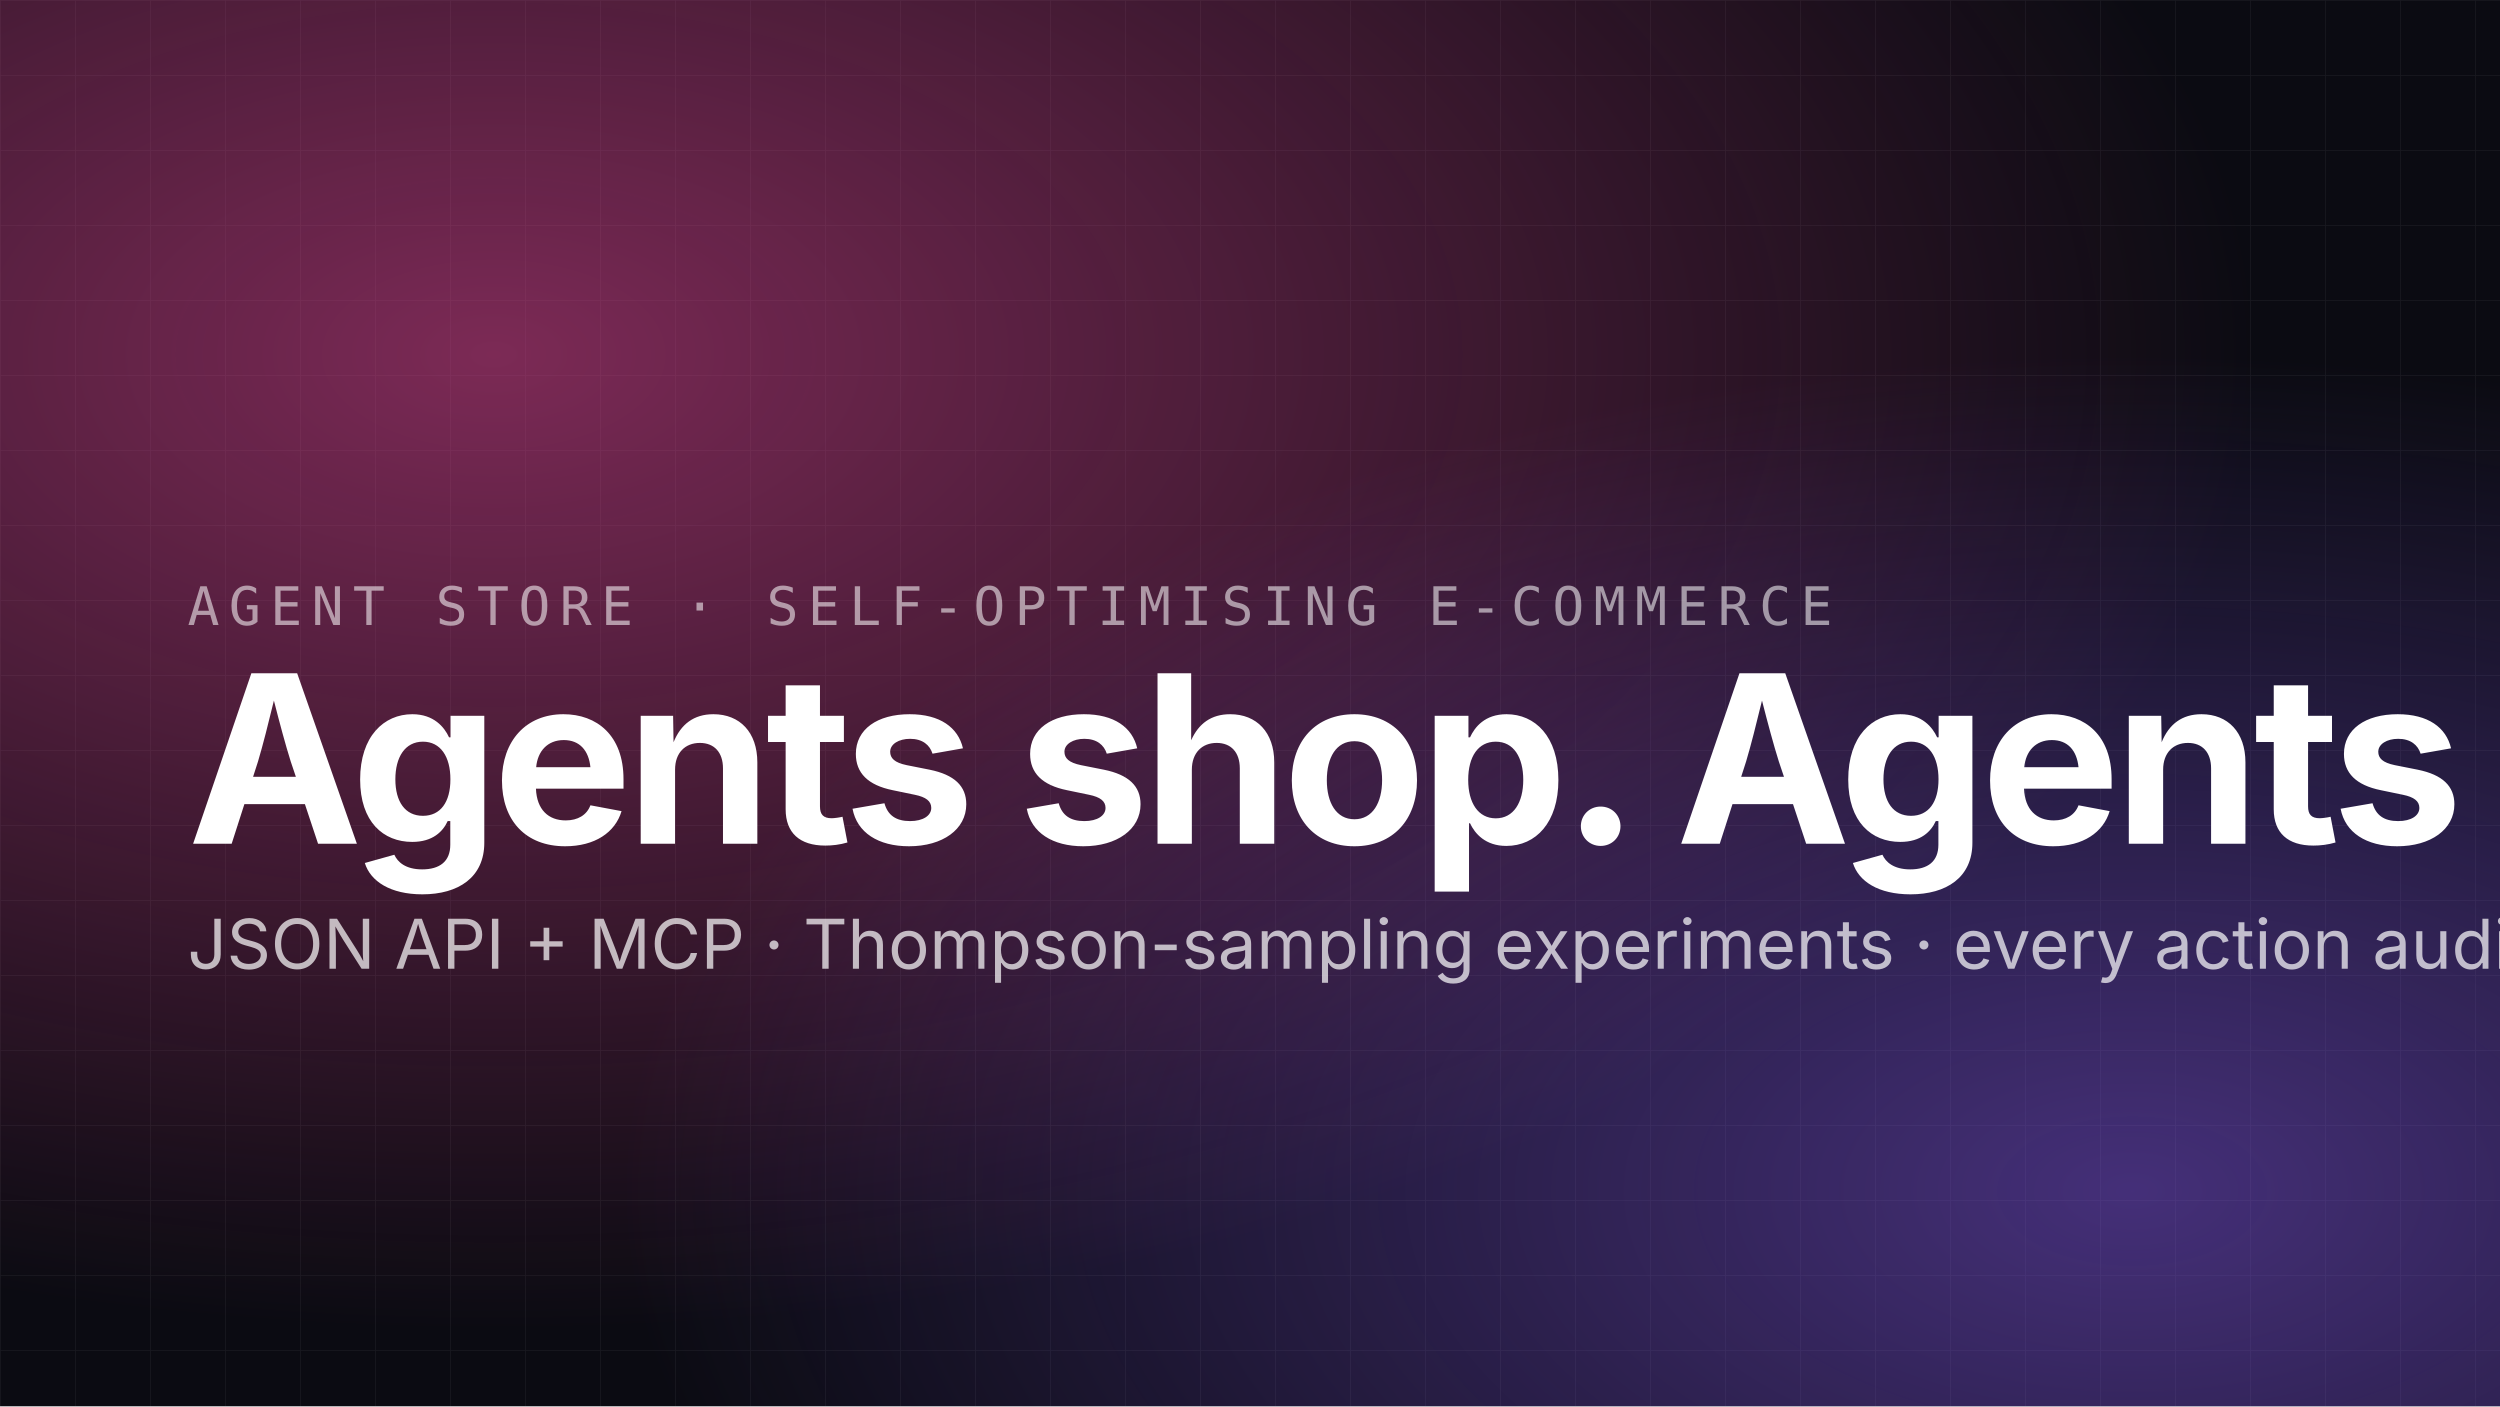
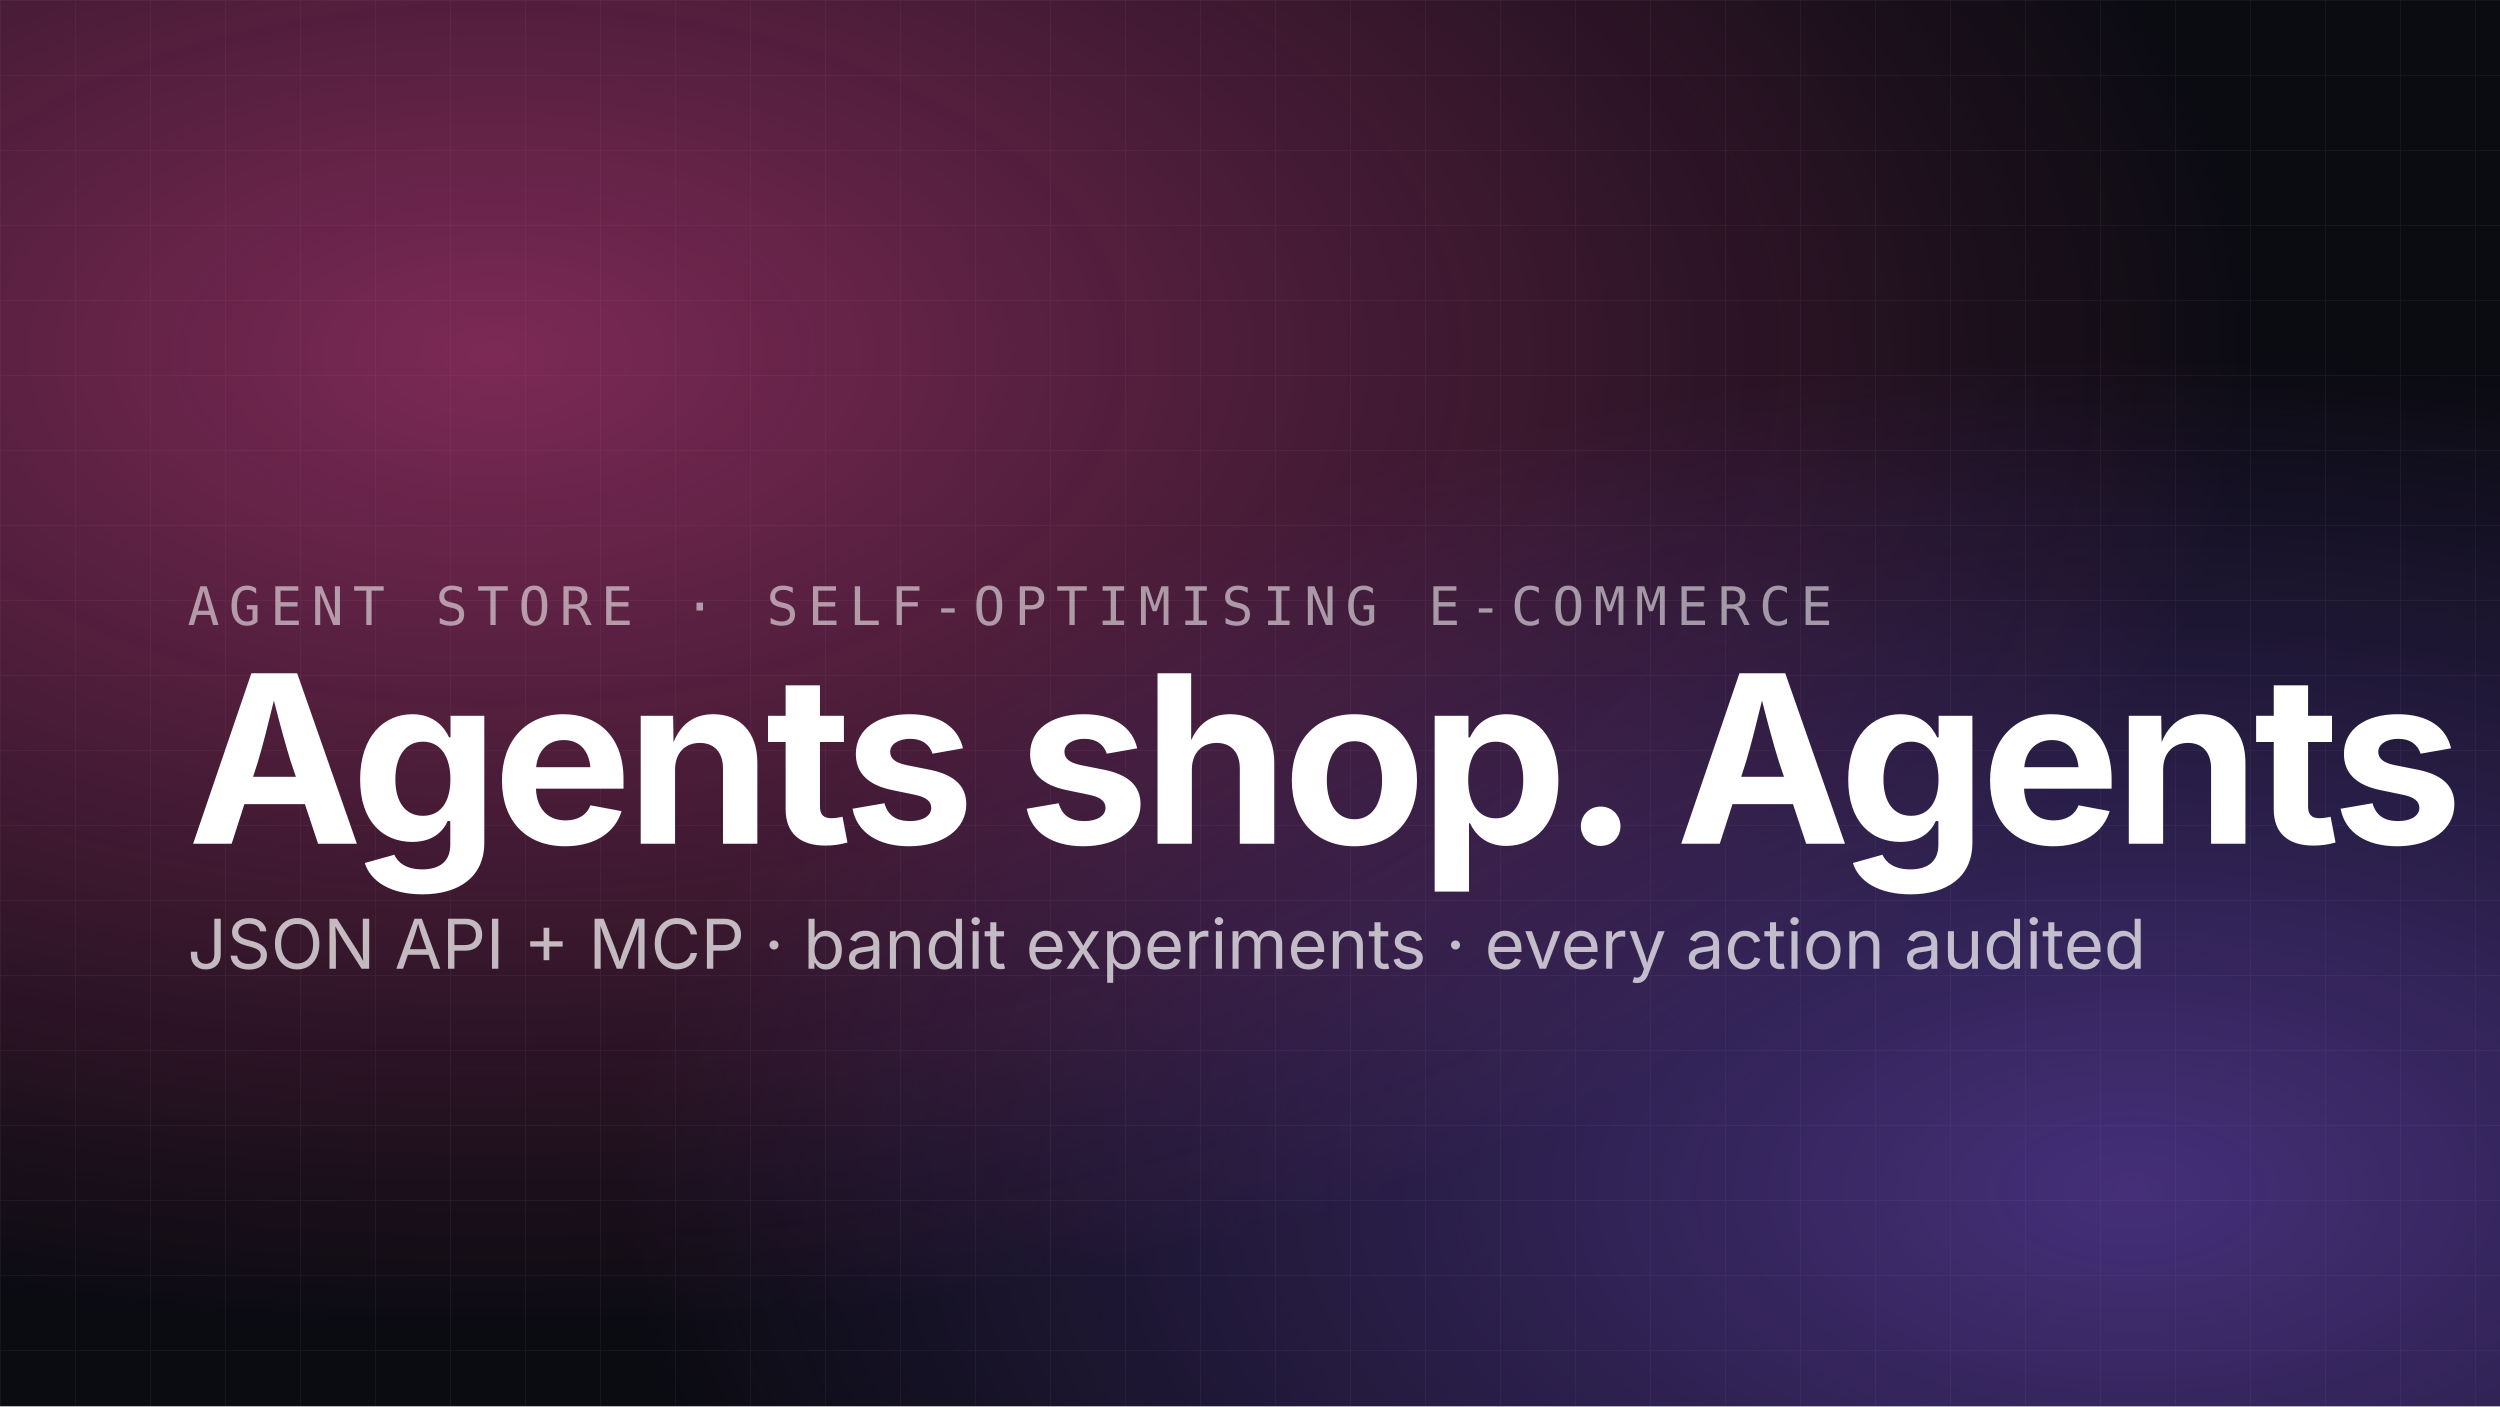
<svg xmlns="http://www.w3.org/2000/svg" viewBox="0 0 1600 900">
  <defs>
    <radialGradient id="g1" cx="20%" cy="25%" r="70%">
      <stop offset="0" stop-color="#EC4899" stop-opacity=".5" />
      <stop offset="1" stop-color="#EC4899" stop-opacity="0" />
    </radialGradient>
    <radialGradient id="g2" cx="85%" cy="85%" r="60%">
      <stop offset="0" stop-color="#8b5cf6" stop-opacity=".45" />
      <stop offset="1" stop-color="#8b5cf6" stop-opacity="0" />
    </radialGradient>
    <pattern id="grid" width="48" height="48" patternUnits="userSpaceOnUse">
      <path d="M48 0H0V48" fill="none" stroke="#fff" stroke-opacity=".06" />
    </pattern>
  </defs>
  <rect width="1600" height="900" fill="#0b0b12" />
  <rect width="1600" height="900" fill="url(#grid)" />
  <rect width="1600" height="900" fill="url(#g1)" />
  <rect width="1600" height="900" fill="url(#g2)" />
  <text x="120" y="400" fill="#fff" fill-opacity=".55" font-family="ui-monospace,Menlo,monospace" font-size="34" letter-spacing="6">AGENT STORE · SELF-OPTIMISING E-COMMERCE</text>
  <text x="120" y="540" fill="#fff" font-family="Inter,Helvetica,Arial,sans-serif" font-weight="700" font-size="150" letter-spacing="-4">Agents shop. Agents run it.</text>
-   <text x="120" y="620" fill="#fff" fill-opacity=".7" font-family="Inter,Helvetica,Arial,sans-serif" font-size="44">JSON API + MCP · Thompson-sampling experiments · every action audited</text>
+   <text x="120" y="620" fill="#fff" fill-opacity=".7" font-family="Inter,Helvetica,Arial,sans-serif" font-size="44">JSON API + MCP · bandit experiments · every action audited</text>
</svg>
